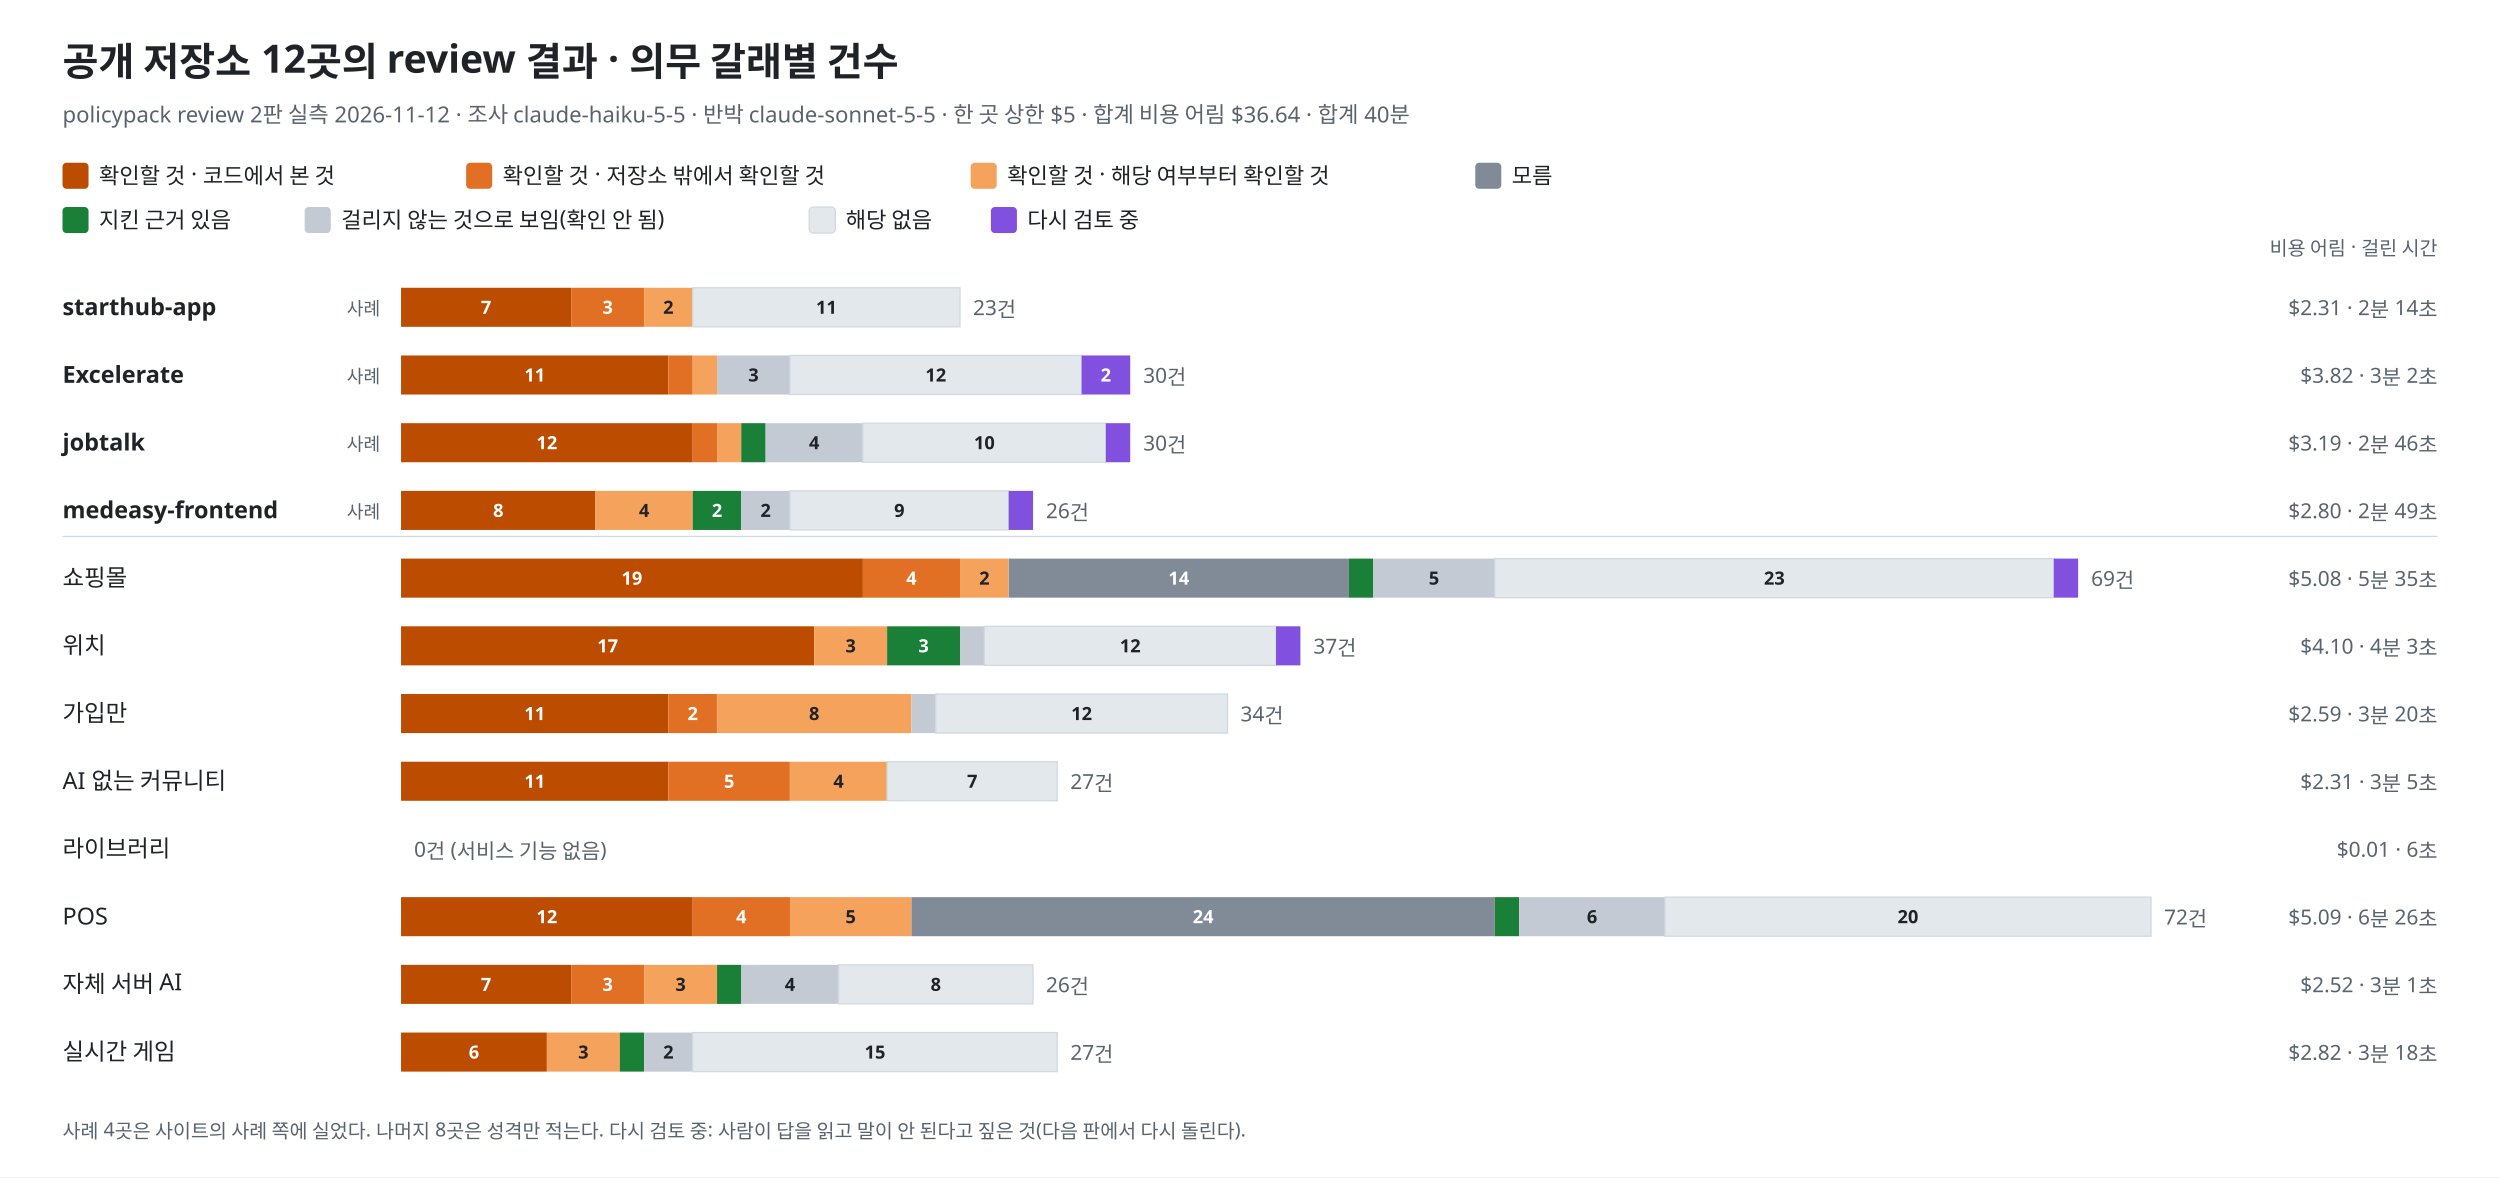
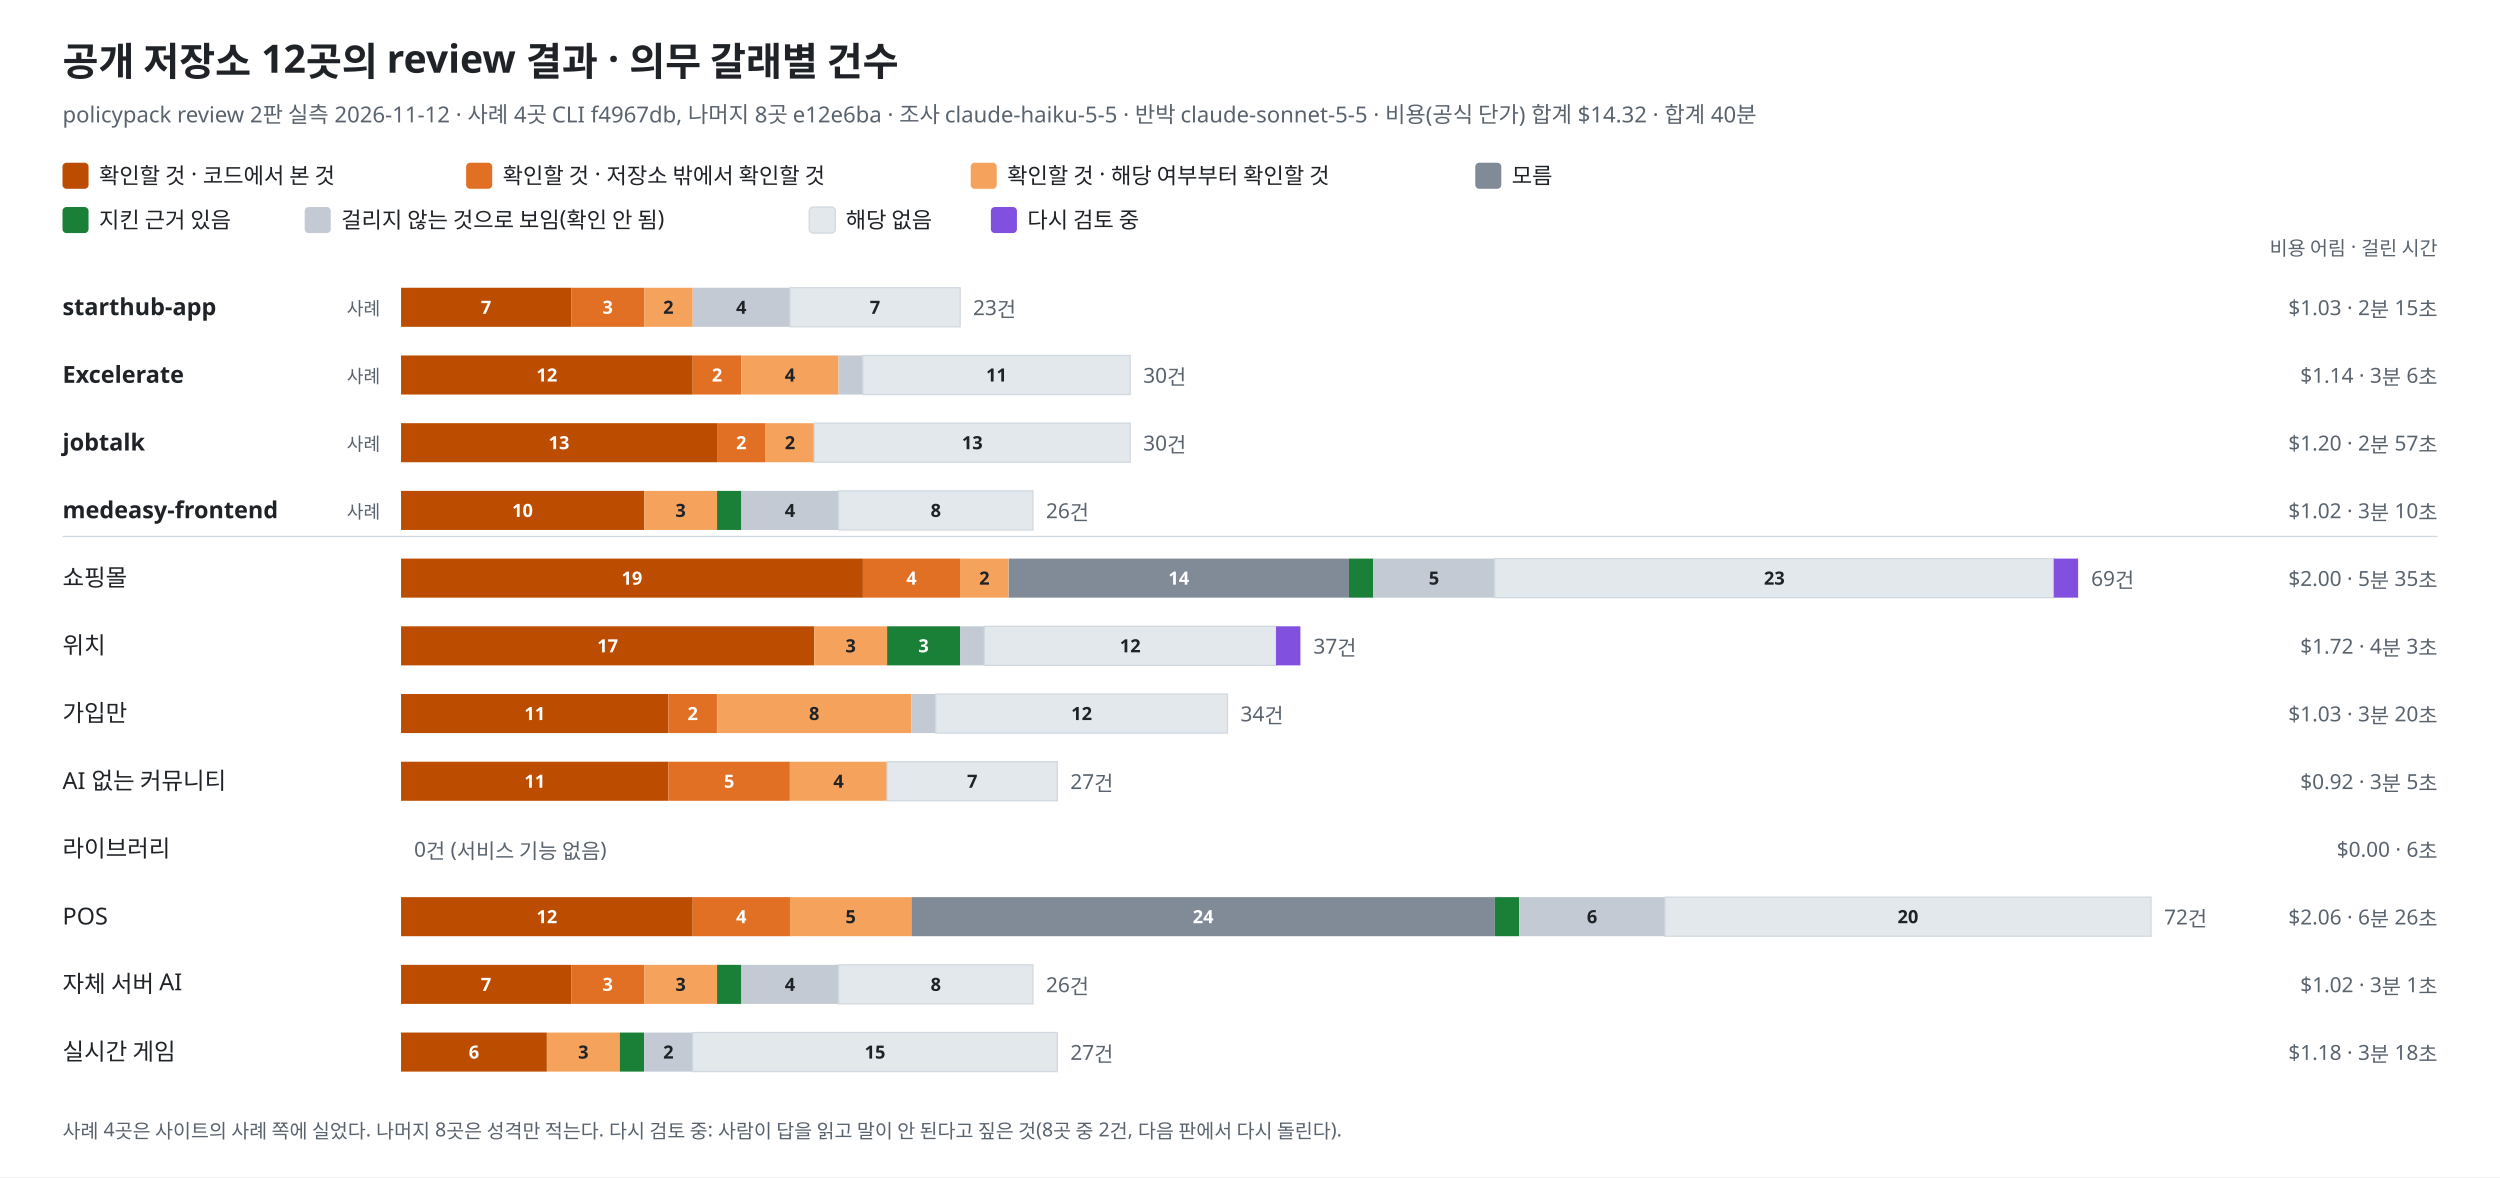
<svg xmlns="http://www.w3.org/2000/svg" width="1920" height="904" viewBox="0 0 1920 904" font-family="'Apple SD Gothic Neo', 'Malgun Gothic', 'Noto Sans KR', sans-serif">
  <rect width="1920" height="904" fill="#ffffff" />
  <text x="48" y="58" font-size="30" font-weight="700" fill="#1f2328">공개 저장소 12곳의 review 결과 · 의무 갈래별 건수</text>
-   <text x="48" y="94" font-size="17" fill="#59636e">policypack review 2판 실측 2026-11-12 · 조사 claude-haiku-5-5 · 반박 claude-sonnet-5-5 · 한 곳 상한 $5 · 합계 비용 어림 $36.64 · 합계 40분</text>
+   <text x="48" y="94" font-size="17" fill="#59636e">policypack review 2판 실측 2026-11-12 · 사례 4곳 CLI f4967db, 나머지 8곳 e12e6ba · 조사 claude-haiku-5-5 · 반박 claude-sonnet-5-5 · 비용(공식 단가) 합계 $14.32 · 합계 40분</text>
  <rect x="48" y="125" width="20" height="20" rx="3" fill="#bc4c00" />
  <text x="76" y="141" font-size="17" fill="#1f2328">확인할 것 · 코드에서 본 것</text>
  <rect x="358" y="125" width="20" height="20" rx="3" fill="#e16f24" />
  <text x="386" y="141" font-size="17" fill="#1f2328">확인할 것 · 저장소 밖에서 확인할 것</text>
  <rect x="745.5" y="125" width="20" height="20" rx="3" fill="#f5a35c" />
  <text x="773.5" y="141" font-size="17" fill="#1f2328">확인할 것 · 해당 여부부터 확인할 것</text>
  <rect x="1133" y="125" width="20" height="20" rx="3" fill="#818b98" />
  <text x="1161" y="141" font-size="17" fill="#1f2328">모름</text>
  <rect x="48" y="159" width="20" height="20" rx="3" fill="#1a7f37" />
  <text x="76" y="175" font-size="17" fill="#1f2328">지킨 근거 있음</text>
  <rect x="234" y="159" width="20" height="20" rx="3" fill="#c3cad3" />
  <text x="262" y="175" font-size="17" fill="#1f2328">걸리지 않는 것으로 보임(확인 안 됨)</text>
  <rect x="621.5" y="159" width="20" height="20" rx="3" fill="#e3e8ed" stroke="#d1d9e0" />
  <text x="649.5" y="175" font-size="17" fill="#1f2328">해당 없음</text>
  <rect x="761" y="159" width="20" height="20" rx="3" fill="#8250df" />
  <text x="789" y="175" font-size="17" fill="#1f2328">다시 검토 중</text>
  <text x="1872" y="196" font-size="15" fill="#59636e" text-anchor="end">비용 어림 · 걸린 시간</text>
  <text x="48" y="242" font-size="18" font-weight="600" fill="#1f2328">starthub-app</text>
  <text x="292" y="242" font-size="14" fill="#59636e" text-anchor="end">사례</text>
  <rect x="308.0" y="221" width="130.7" height="30" fill="#bc4c00" />
  <text x="373.3" y="241" font-size="14" font-weight="600" text-anchor="middle" fill="#ffffff">7</text>
  <rect x="438.7" y="221" width="56.0" height="30" fill="#e16f24" />
  <text x="466.7" y="241" font-size="14" font-weight="600" text-anchor="middle" fill="#ffffff">3</text>
  <rect x="494.7" y="221" width="37.3" height="30" fill="#f5a35c" />
  <text x="513.3" y="241" font-size="14" font-weight="600" text-anchor="middle" fill="#1f2328">2</text>
-   <rect x="532.0" y="221" width="205.3" height="30" fill="#e3e8ed" stroke="#d1d9e0" />
-   <text x="634.7" y="241" font-size="14" font-weight="600" text-anchor="middle" fill="#1f2328">11</text>
+   <rect x="532.0" y="221" width="74.7" height="30" fill="#c3cad3" />
+   <text x="569.3" y="241" font-size="14" font-weight="600" text-anchor="middle" fill="#1f2328">4</text>
+   <rect x="606.7" y="221" width="130.7" height="30" fill="#e3e8ed" stroke="#d1d9e0" />
+   <text x="672.0" y="241" font-size="14" font-weight="600" text-anchor="middle" fill="#1f2328">7</text>
  <text x="747.3" y="242" font-size="16" fill="#59636e">23건</text>
-   <text x="1872" y="242" font-size="16" fill="#59636e" text-anchor="end">$2.31 · 2분 14초</text>
+   <text x="1872" y="242" font-size="16" fill="#59636e" text-anchor="end">$1.03 · 2분 15초</text>
  <text x="48" y="294" font-size="18" font-weight="600" fill="#1f2328">Excelerate</text>
  <text x="292" y="294" font-size="14" fill="#59636e" text-anchor="end">사례</text>
-   <rect x="308.0" y="273" width="205.3" height="30" fill="#bc4c00" />
-   <text x="410.7" y="293" font-size="14" font-weight="600" text-anchor="middle" fill="#ffffff">11</text>
-   <rect x="513.3" y="273" width="18.7" height="30" fill="#e16f24" />
-   <rect x="532.0" y="273" width="18.7" height="30" fill="#f5a35c" />
-   <rect x="550.7" y="273" width="56.0" height="30" fill="#c3cad3" />
-   <text x="578.7" y="293" font-size="14" font-weight="600" text-anchor="middle" fill="#1f2328">3</text>
-   <rect x="606.7" y="273" width="224.0" height="30" fill="#e3e8ed" stroke="#d1d9e0" />
-   <text x="718.7" y="293" font-size="14" font-weight="600" text-anchor="middle" fill="#1f2328">12</text>
-   <rect x="830.7" y="273" width="37.3" height="30" fill="#8250df" />
-   <text x="849.3" y="293" font-size="14" font-weight="600" text-anchor="middle" fill="#ffffff">2</text>
+   <rect x="308.0" y="273" width="224.0" height="30" fill="#bc4c00" />
+   <text x="420.0" y="293" font-size="14" font-weight="600" text-anchor="middle" fill="#ffffff">12</text>
+   <rect x="532.0" y="273" width="37.3" height="30" fill="#e16f24" />
+   <text x="550.7" y="293" font-size="14" font-weight="600" text-anchor="middle" fill="#ffffff">2</text>
+   <rect x="569.3" y="273" width="74.7" height="30" fill="#f5a35c" />
+   <text x="606.7" y="293" font-size="14" font-weight="600" text-anchor="middle" fill="#1f2328">4</text>
+   <rect x="644.0" y="273" width="18.7" height="30" fill="#c3cad3" />
+   <rect x="662.7" y="273" width="205.3" height="30" fill="#e3e8ed" stroke="#d1d9e0" />
+   <text x="765.3" y="293" font-size="14" font-weight="600" text-anchor="middle" fill="#1f2328">11</text>
  <text x="878.0" y="294" font-size="16" fill="#59636e">30건</text>
-   <text x="1872" y="294" font-size="16" fill="#59636e" text-anchor="end">$3.82 · 3분 2초</text>
+   <text x="1872" y="294" font-size="16" fill="#59636e" text-anchor="end">$1.14 · 3분 6초</text>
  <text x="48" y="346" font-size="18" font-weight="600" fill="#1f2328">jobtalk</text>
  <text x="292" y="346" font-size="14" fill="#59636e" text-anchor="end">사례</text>
-   <rect x="308.0" y="325" width="224.0" height="30" fill="#bc4c00" />
-   <text x="420.0" y="345" font-size="14" font-weight="600" text-anchor="middle" fill="#ffffff">12</text>
-   <rect x="532.0" y="325" width="18.7" height="30" fill="#e16f24" />
-   <rect x="550.7" y="325" width="18.7" height="30" fill="#f5a35c" />
-   <rect x="569.3" y="325" width="18.7" height="30" fill="#1a7f37" />
-   <rect x="588.0" y="325" width="74.7" height="30" fill="#c3cad3" />
-   <text x="625.3" y="345" font-size="14" font-weight="600" text-anchor="middle" fill="#1f2328">4</text>
-   <rect x="662.7" y="325" width="186.7" height="30" fill="#e3e8ed" stroke="#d1d9e0" />
-   <text x="756.0" y="345" font-size="14" font-weight="600" text-anchor="middle" fill="#1f2328">10</text>
-   <rect x="849.3" y="325" width="18.7" height="30" fill="#8250df" />
+   <rect x="308.0" y="325" width="242.7" height="30" fill="#bc4c00" />
+   <text x="429.3" y="345" font-size="14" font-weight="600" text-anchor="middle" fill="#ffffff">13</text>
+   <rect x="550.7" y="325" width="37.3" height="30" fill="#e16f24" />
+   <text x="569.3" y="345" font-size="14" font-weight="600" text-anchor="middle" fill="#ffffff">2</text>
+   <rect x="588.0" y="325" width="37.3" height="30" fill="#f5a35c" />
+   <text x="606.7" y="345" font-size="14" font-weight="600" text-anchor="middle" fill="#1f2328">2</text>
+   <rect x="625.3" y="325" width="242.7" height="30" fill="#e3e8ed" stroke="#d1d9e0" />
+   <text x="746.7" y="345" font-size="14" font-weight="600" text-anchor="middle" fill="#1f2328">13</text>
  <text x="878.0" y="346" font-size="16" fill="#59636e">30건</text>
-   <text x="1872" y="346" font-size="16" fill="#59636e" text-anchor="end">$3.19 · 2분 46초</text>
+   <text x="1872" y="346" font-size="16" fill="#59636e" text-anchor="end">$1.20 · 2분 57초</text>
  <text x="48" y="398" font-size="18" font-weight="600" fill="#1f2328">medeasy-frontend</text>
  <text x="292" y="398" font-size="14" fill="#59636e" text-anchor="end">사례</text>
-   <rect x="308.0" y="377" width="149.3" height="30" fill="#bc4c00" />
-   <text x="382.7" y="397" font-size="14" font-weight="600" text-anchor="middle" fill="#ffffff">8</text>
-   <rect x="457.3" y="377" width="74.7" height="30" fill="#f5a35c" />
-   <text x="494.7" y="397" font-size="14" font-weight="600" text-anchor="middle" fill="#1f2328">4</text>
-   <rect x="532.0" y="377" width="37.3" height="30" fill="#1a7f37" />
-   <text x="550.7" y="397" font-size="14" font-weight="600" text-anchor="middle" fill="#ffffff">2</text>
-   <rect x="569.3" y="377" width="37.3" height="30" fill="#c3cad3" />
-   <text x="588.0" y="397" font-size="14" font-weight="600" text-anchor="middle" fill="#1f2328">2</text>
-   <rect x="606.7" y="377" width="168.0" height="30" fill="#e3e8ed" stroke="#d1d9e0" />
-   <text x="690.7" y="397" font-size="14" font-weight="600" text-anchor="middle" fill="#1f2328">9</text>
-   <rect x="774.7" y="377" width="18.7" height="30" fill="#8250df" />
+   <rect x="308.0" y="377" width="186.7" height="30" fill="#bc4c00" />
+   <text x="401.3" y="397" font-size="14" font-weight="600" text-anchor="middle" fill="#ffffff">10</text>
+   <rect x="494.7" y="377" width="56.0" height="30" fill="#f5a35c" />
+   <text x="522.7" y="397" font-size="14" font-weight="600" text-anchor="middle" fill="#1f2328">3</text>
+   <rect x="550.7" y="377" width="18.7" height="30" fill="#1a7f37" />
+   <rect x="569.3" y="377" width="74.7" height="30" fill="#c3cad3" />
+   <text x="606.7" y="397" font-size="14" font-weight="600" text-anchor="middle" fill="#1f2328">4</text>
+   <rect x="644.0" y="377" width="149.3" height="30" fill="#e3e8ed" stroke="#d1d9e0" />
+   <text x="718.7" y="397" font-size="14" font-weight="600" text-anchor="middle" fill="#1f2328">8</text>
  <text x="803.3" y="398" font-size="16" fill="#59636e">26건</text>
-   <text x="1872" y="398" font-size="16" fill="#59636e" text-anchor="end">$2.80 · 2분 49초</text>
+   <text x="1872" y="398" font-size="16" fill="#59636e" text-anchor="end">$1.02 · 3분 10초</text>
  <line x1="48" x2="1872" y1="412" y2="412" stroke="#d1d9e0" />
  <text x="48" y="450" font-size="18" font-weight="400" fill="#1f2328">쇼핑몰</text>
  <rect x="308.0" y="429" width="354.7" height="30" fill="#bc4c00" />
  <text x="485.3" y="449" font-size="14" font-weight="600" text-anchor="middle" fill="#ffffff">19</text>
  <rect x="662.7" y="429" width="74.7" height="30" fill="#e16f24" />
  <text x="700.0" y="449" font-size="14" font-weight="600" text-anchor="middle" fill="#ffffff">4</text>
  <rect x="737.3" y="429" width="37.3" height="30" fill="#f5a35c" />
  <text x="756.0" y="449" font-size="14" font-weight="600" text-anchor="middle" fill="#1f2328">2</text>
  <rect x="774.7" y="429" width="261.3" height="30" fill="#818b98" />
  <text x="905.3" y="449" font-size="14" font-weight="600" text-anchor="middle" fill="#ffffff">14</text>
  <rect x="1036.0" y="429" width="18.7" height="30" fill="#1a7f37" />
  <rect x="1054.7" y="429" width="93.3" height="30" fill="#c3cad3" />
  <text x="1101.3" y="449" font-size="14" font-weight="600" text-anchor="middle" fill="#1f2328">5</text>
  <rect x="1148.0" y="429" width="429.3" height="30" fill="#e3e8ed" stroke="#d1d9e0" />
  <text x="1362.7" y="449" font-size="14" font-weight="600" text-anchor="middle" fill="#1f2328">23</text>
  <rect x="1577.3" y="429" width="18.7" height="30" fill="#8250df" />
  <text x="1606.0" y="450" font-size="16" fill="#59636e">69건</text>
-   <text x="1872" y="450" font-size="16" fill="#59636e" text-anchor="end">$5.08 · 5분 35초</text>
+   <text x="1872" y="450" font-size="16" fill="#59636e" text-anchor="end">$2.00 · 5분 35초</text>
  <text x="48" y="502" font-size="18" font-weight="400" fill="#1f2328">위치</text>
  <rect x="308.0" y="481" width="317.3" height="30" fill="#bc4c00" />
  <text x="466.7" y="501" font-size="14" font-weight="600" text-anchor="middle" fill="#ffffff">17</text>
  <rect x="625.3" y="481" width="56.0" height="30" fill="#f5a35c" />
  <text x="653.3" y="501" font-size="14" font-weight="600" text-anchor="middle" fill="#1f2328">3</text>
  <rect x="681.3" y="481" width="56.0" height="30" fill="#1a7f37" />
  <text x="709.3" y="501" font-size="14" font-weight="600" text-anchor="middle" fill="#ffffff">3</text>
  <rect x="737.3" y="481" width="18.7" height="30" fill="#c3cad3" />
  <rect x="756.0" y="481" width="224.0" height="30" fill="#e3e8ed" stroke="#d1d9e0" />
  <text x="868.0" y="501" font-size="14" font-weight="600" text-anchor="middle" fill="#1f2328">12</text>
  <rect x="980.0" y="481" width="18.7" height="30" fill="#8250df" />
  <text x="1008.7" y="502" font-size="16" fill="#59636e">37건</text>
-   <text x="1872" y="502" font-size="16" fill="#59636e" text-anchor="end">$4.10 · 4분 3초</text>
+   <text x="1872" y="502" font-size="16" fill="#59636e" text-anchor="end">$1.72 · 4분 3초</text>
  <text x="48" y="554" font-size="18" font-weight="400" fill="#1f2328">가입만</text>
  <rect x="308.0" y="533" width="205.3" height="30" fill="#bc4c00" />
  <text x="410.7" y="553" font-size="14" font-weight="600" text-anchor="middle" fill="#ffffff">11</text>
  <rect x="513.3" y="533" width="37.3" height="30" fill="#e16f24" />
  <text x="532.0" y="553" font-size="14" font-weight="600" text-anchor="middle" fill="#ffffff">2</text>
  <rect x="550.7" y="533" width="149.3" height="30" fill="#f5a35c" />
  <text x="625.3" y="553" font-size="14" font-weight="600" text-anchor="middle" fill="#1f2328">8</text>
  <rect x="700.0" y="533" width="18.7" height="30" fill="#c3cad3" />
  <rect x="718.7" y="533" width="224.0" height="30" fill="#e3e8ed" stroke="#d1d9e0" />
  <text x="830.7" y="553" font-size="14" font-weight="600" text-anchor="middle" fill="#1f2328">12</text>
  <text x="952.7" y="554" font-size="16" fill="#59636e">34건</text>
-   <text x="1872" y="554" font-size="16" fill="#59636e" text-anchor="end">$2.59 · 3분 20초</text>
+   <text x="1872" y="554" font-size="16" fill="#59636e" text-anchor="end">$1.03 · 3분 20초</text>
  <text x="48" y="606" font-size="18" font-weight="400" fill="#1f2328">AI 없는 커뮤니티</text>
  <rect x="308.0" y="585" width="205.3" height="30" fill="#bc4c00" />
  <text x="410.7" y="605" font-size="14" font-weight="600" text-anchor="middle" fill="#ffffff">11</text>
  <rect x="513.3" y="585" width="93.3" height="30" fill="#e16f24" />
  <text x="560.0" y="605" font-size="14" font-weight="600" text-anchor="middle" fill="#ffffff">5</text>
  <rect x="606.7" y="585" width="74.7" height="30" fill="#f5a35c" />
  <text x="644.0" y="605" font-size="14" font-weight="600" text-anchor="middle" fill="#1f2328">4</text>
  <rect x="681.3" y="585" width="130.7" height="30" fill="#e3e8ed" stroke="#d1d9e0" />
  <text x="746.7" y="605" font-size="14" font-weight="600" text-anchor="middle" fill="#1f2328">7</text>
  <text x="822.0" y="606" font-size="16" fill="#59636e">27건</text>
-   <text x="1872" y="606" font-size="16" fill="#59636e" text-anchor="end">$2.31 · 3분 5초</text>
+   <text x="1872" y="606" font-size="16" fill="#59636e" text-anchor="end">$0.92 · 3분 5초</text>
  <text x="48" y="658" font-size="18" font-weight="400" fill="#1f2328">라이브러리</text>
  <text x="318.0" y="658" font-size="16" fill="#59636e">0건 (서비스 기능 없음)</text>
-   <text x="1872" y="658" font-size="16" fill="#59636e" text-anchor="end">$0.01 · 6초</text>
+   <text x="1872" y="658" font-size="16" fill="#59636e" text-anchor="end">$0.00 · 6초</text>
  <text x="48" y="710" font-size="18" font-weight="400" fill="#1f2328">POS</text>
  <rect x="308.0" y="689" width="224.0" height="30" fill="#bc4c00" />
  <text x="420.0" y="709" font-size="14" font-weight="600" text-anchor="middle" fill="#ffffff">12</text>
  <rect x="532.0" y="689" width="74.7" height="30" fill="#e16f24" />
  <text x="569.3" y="709" font-size="14" font-weight="600" text-anchor="middle" fill="#ffffff">4</text>
  <rect x="606.7" y="689" width="93.3" height="30" fill="#f5a35c" />
  <text x="653.3" y="709" font-size="14" font-weight="600" text-anchor="middle" fill="#1f2328">5</text>
  <rect x="700.0" y="689" width="448.0" height="30" fill="#818b98" />
  <text x="924.0" y="709" font-size="14" font-weight="600" text-anchor="middle" fill="#ffffff">24</text>
  <rect x="1148.0" y="689" width="18.7" height="30" fill="#1a7f37" />
  <rect x="1166.7" y="689" width="112.0" height="30" fill="#c3cad3" />
  <text x="1222.7" y="709" font-size="14" font-weight="600" text-anchor="middle" fill="#1f2328">6</text>
  <rect x="1278.7" y="689" width="373.3" height="30" fill="#e3e8ed" stroke="#d1d9e0" />
  <text x="1465.3" y="709" font-size="14" font-weight="600" text-anchor="middle" fill="#1f2328">20</text>
  <text x="1662.0" y="710" font-size="16" fill="#59636e">72건</text>
-   <text x="1872" y="710" font-size="16" fill="#59636e" text-anchor="end">$5.09 · 6분 26초</text>
+   <text x="1872" y="710" font-size="16" fill="#59636e" text-anchor="end">$2.06 · 6분 26초</text>
  <text x="48" y="762" font-size="18" font-weight="400" fill="#1f2328">자체 서버 AI</text>
  <rect x="308.0" y="741" width="130.7" height="30" fill="#bc4c00" />
  <text x="373.3" y="761" font-size="14" font-weight="600" text-anchor="middle" fill="#ffffff">7</text>
  <rect x="438.7" y="741" width="56.0" height="30" fill="#e16f24" />
  <text x="466.7" y="761" font-size="14" font-weight="600" text-anchor="middle" fill="#ffffff">3</text>
  <rect x="494.7" y="741" width="56.0" height="30" fill="#f5a35c" />
  <text x="522.7" y="761" font-size="14" font-weight="600" text-anchor="middle" fill="#1f2328">3</text>
  <rect x="550.7" y="741" width="18.7" height="30" fill="#1a7f37" />
  <rect x="569.3" y="741" width="74.7" height="30" fill="#c3cad3" />
  <text x="606.7" y="761" font-size="14" font-weight="600" text-anchor="middle" fill="#1f2328">4</text>
  <rect x="644.0" y="741" width="149.3" height="30" fill="#e3e8ed" stroke="#d1d9e0" />
  <text x="718.7" y="761" font-size="14" font-weight="600" text-anchor="middle" fill="#1f2328">8</text>
  <text x="803.3" y="762" font-size="16" fill="#59636e">26건</text>
-   <text x="1872" y="762" font-size="16" fill="#59636e" text-anchor="end">$2.52 · 3분 1초</text>
+   <text x="1872" y="762" font-size="16" fill="#59636e" text-anchor="end">$1.02 · 3분 1초</text>
  <text x="48" y="814" font-size="18" font-weight="400" fill="#1f2328">실시간 게임</text>
  <rect x="308.0" y="793" width="112.0" height="30" fill="#bc4c00" />
  <text x="364.0" y="813" font-size="14" font-weight="600" text-anchor="middle" fill="#ffffff">6</text>
  <rect x="420.0" y="793" width="56.0" height="30" fill="#f5a35c" />
  <text x="448.0" y="813" font-size="14" font-weight="600" text-anchor="middle" fill="#1f2328">3</text>
  <rect x="476.0" y="793" width="18.7" height="30" fill="#1a7f37" />
  <rect x="494.7" y="793" width="37.3" height="30" fill="#c3cad3" />
  <text x="513.3" y="813" font-size="14" font-weight="600" text-anchor="middle" fill="#1f2328">2</text>
  <rect x="532.0" y="793" width="280.0" height="30" fill="#e3e8ed" stroke="#d1d9e0" />
  <text x="672.0" y="813" font-size="14" font-weight="600" text-anchor="middle" fill="#1f2328">15</text>
  <text x="822.0" y="814" font-size="16" fill="#59636e">27건</text>
-   <text x="1872" y="814" font-size="16" fill="#59636e" text-anchor="end">$2.82 · 3분 18초</text>
-   <text x="48" y="874" font-size="15" fill="#59636e">사례 4곳은 사이트의 사례 쪽에 실었다. 나머지 8곳은 성격만 적는다. 다시 검토 중: 사람이 답을 읽고 말이 안 된다고 짚은 것(다음 판에서 다시 돌린다).</text>
+   <text x="1872" y="814" font-size="16" fill="#59636e" text-anchor="end">$1.18 · 3분 18초</text>
+   <text x="48" y="874" font-size="15" fill="#59636e">사례 4곳은 사이트의 사례 쪽에 실었다. 나머지 8곳은 성격만 적는다. 다시 검토 중: 사람이 답을 읽고 말이 안 된다고 짚은 것(8곳 중 2건, 다음 판에서 다시 돌린다).</text>
</svg>
